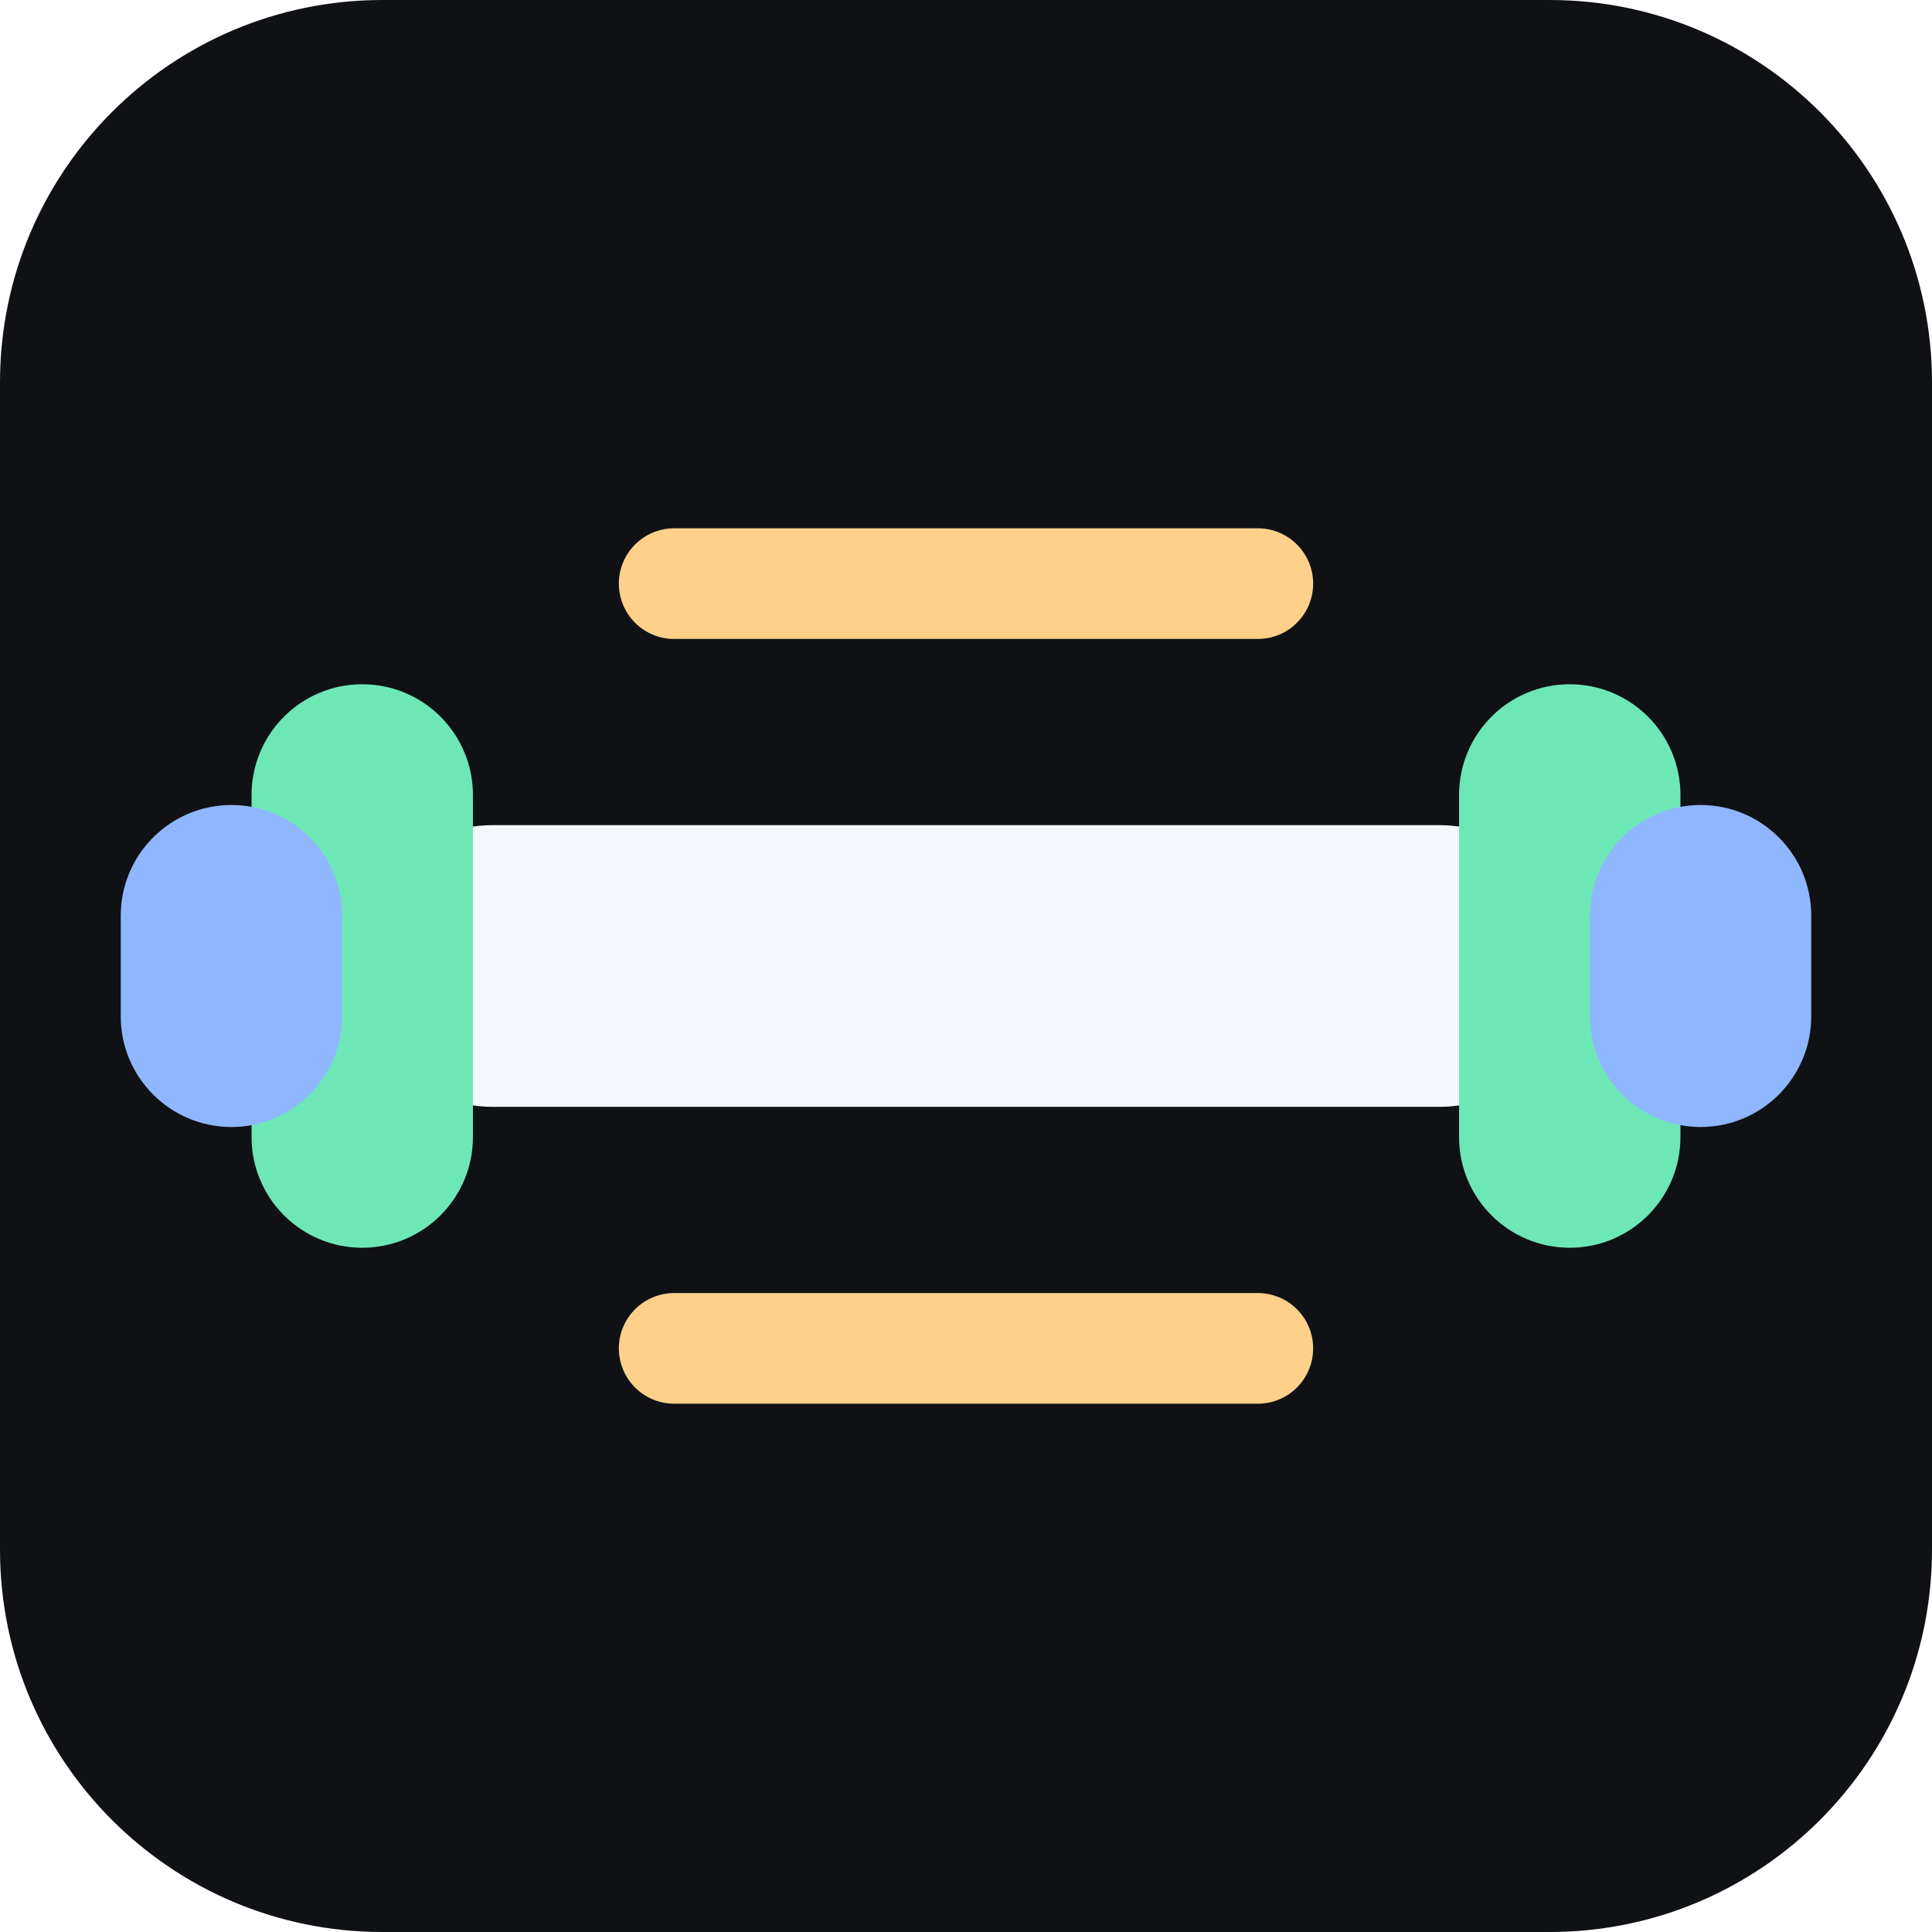
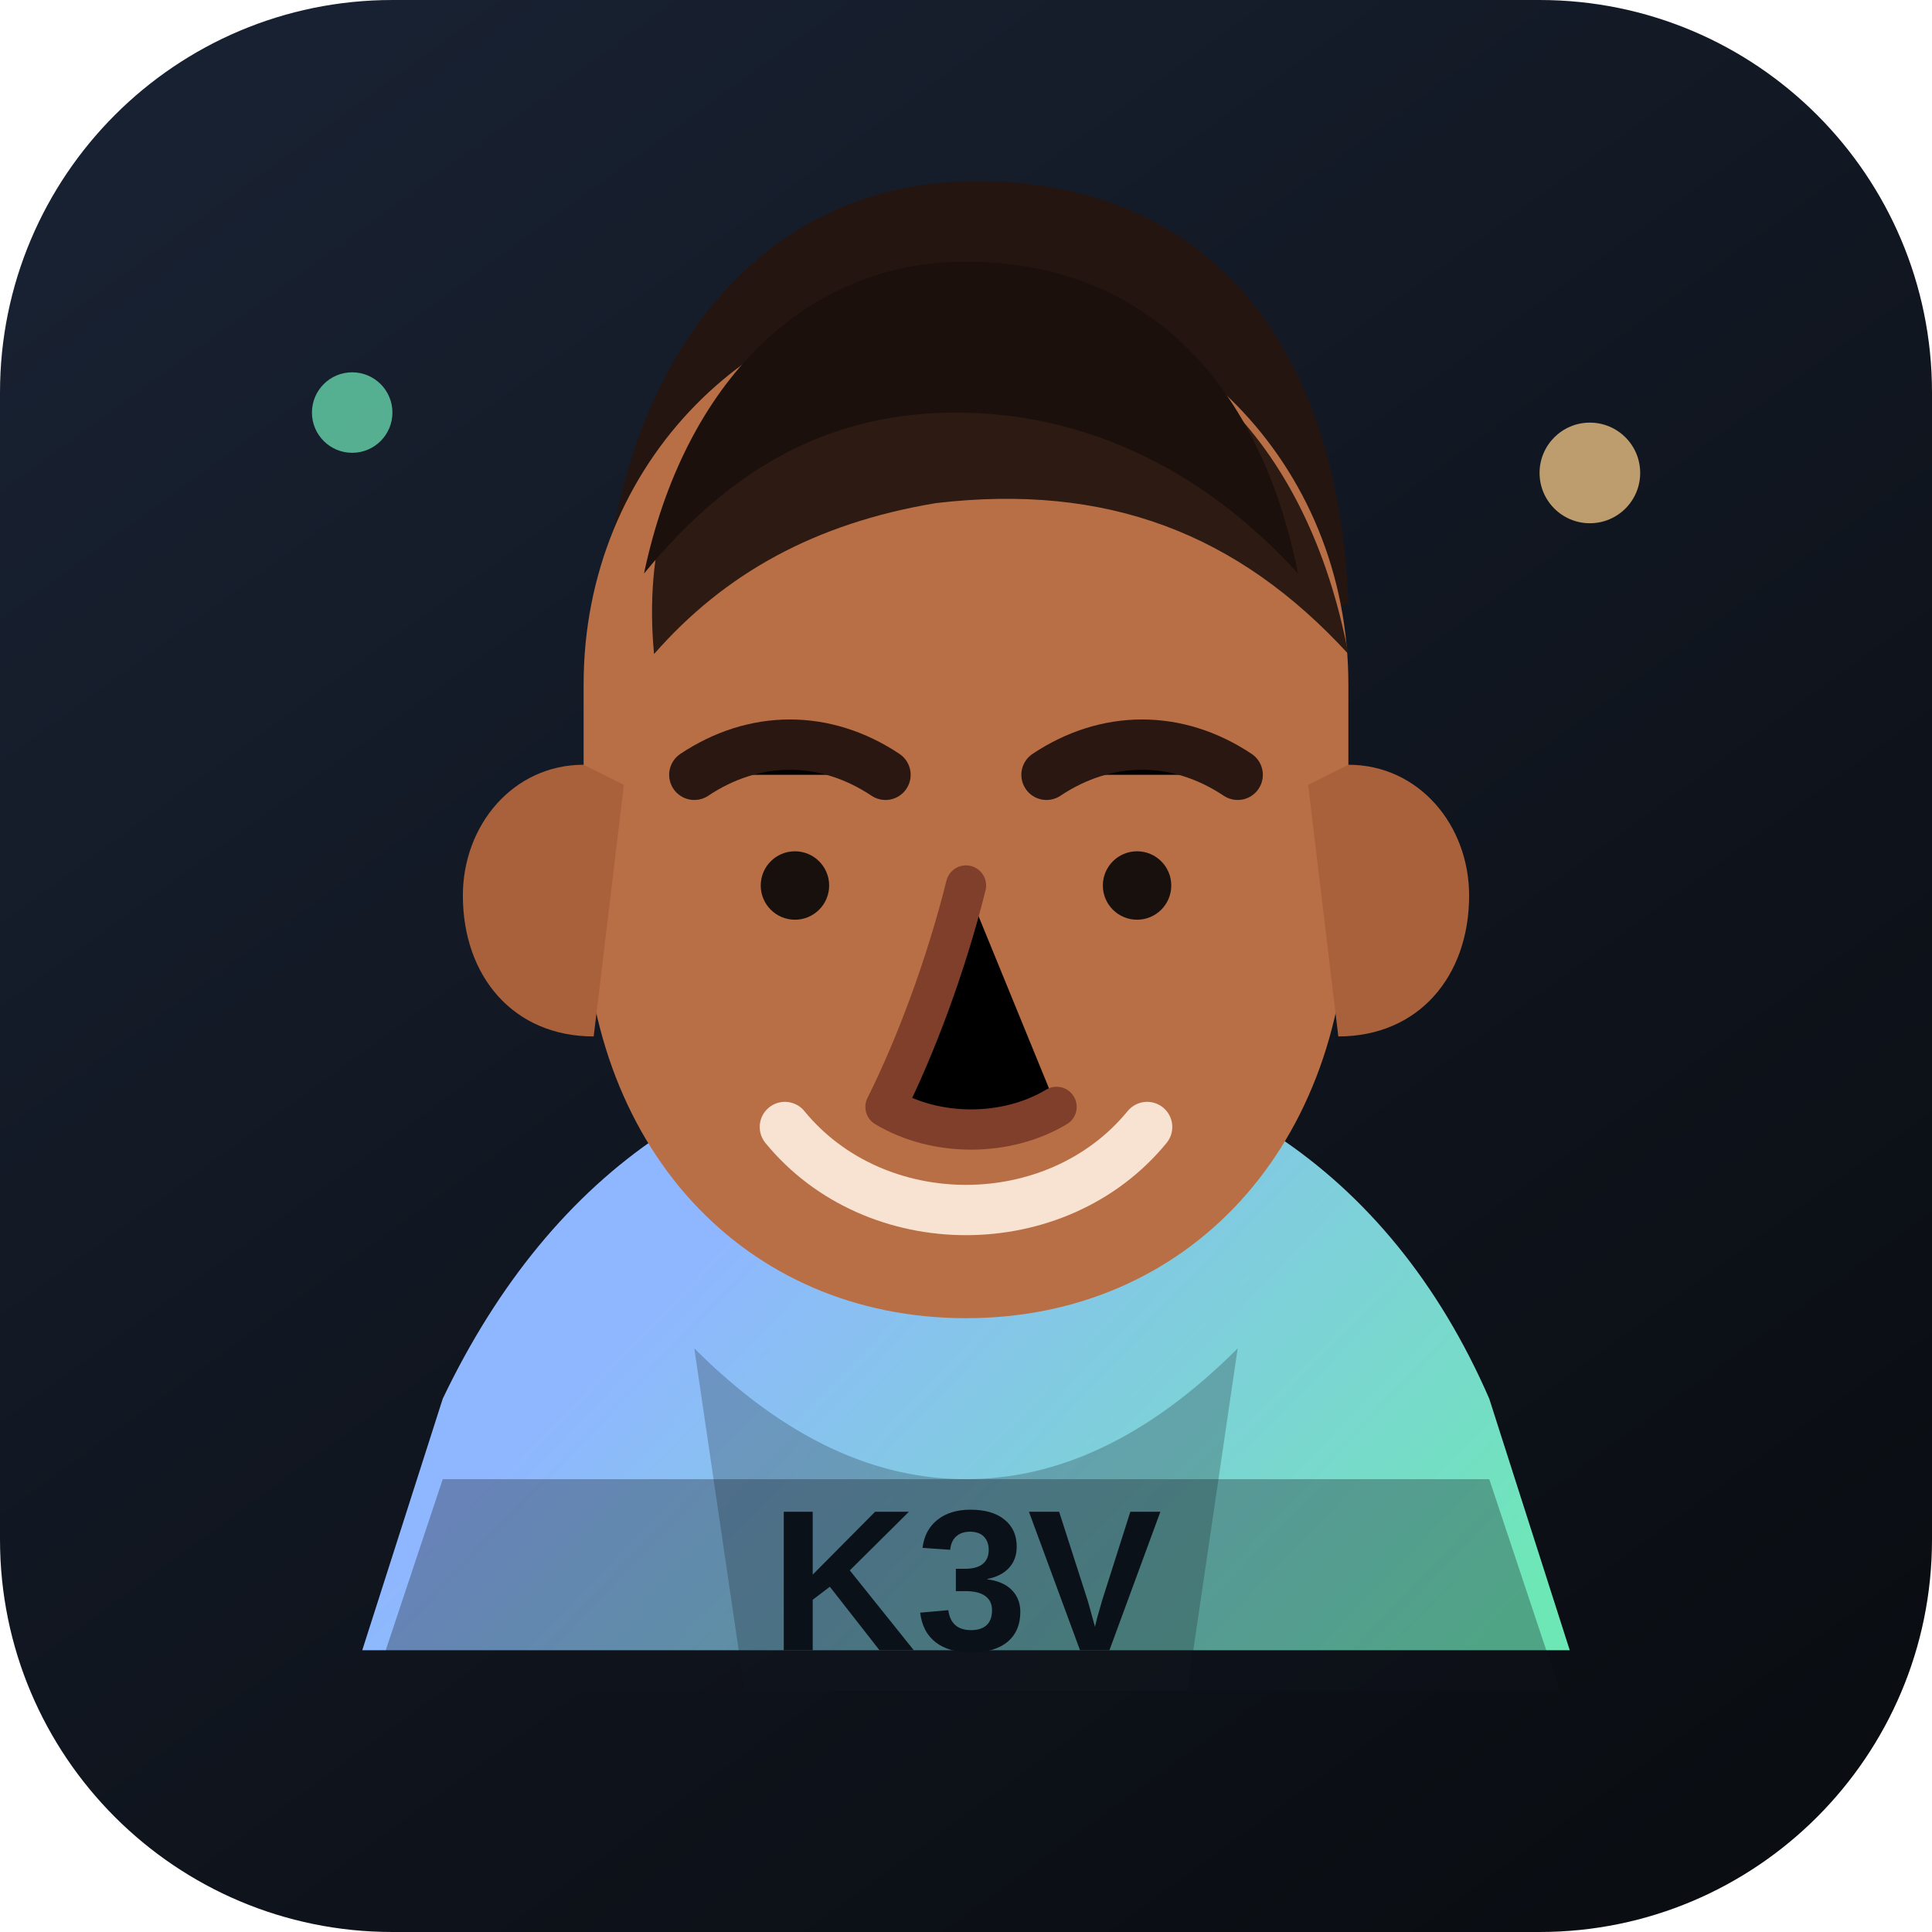
- <svg xmlns="http://www.w3.org/2000/svg" viewBox="0 0 192 192">
-   <rect width="192" height="192" rx="38" fill="#0f1115" />
-   <rect x="35" y="82" width="122" height="28" rx="14" fill="#f4f7fb" />
-   <rect x="25" y="68" width="22" height="56" rx="11" fill="#6ee7b7" />
-   <rect x="145" y="68" width="22" height="56" rx="11" fill="#6ee7b7" />
-   <rect x="12" y="80" width="22" height="32" rx="11" fill="#8fb7ff" />
-   <rect x="158" y="80" width="22" height="32" rx="11" fill="#8fb7ff" />
-   <path d="M67 58h58M67 134h58" stroke="#ffd08a" stroke-width="11" stroke-linecap="round" />
+ <svg xmlns="http://www.w3.org/2000/svg" viewBox="0 0 192 192" role="img" aria-label="Smiling Hispanic athlete logo">
+   <defs>
+     <linearGradient id="bg" x1="30" y1="8" x2="161" y2="188" gradientUnits="userSpaceOnUse">
+       <stop stop-color="#182131" />
+       <stop offset="0.6" stop-color="#0f141d" />
+       <stop offset="1" stop-color="#0a0d12" />
+     </linearGradient>
+     <linearGradient id="shirt" x1="67" y1="128" x2="126" y2="185" gradientUnits="userSpaceOnUse">
+       <stop stop-color="#8fb7ff" />
+       <stop offset="1" stop-color="#6ee7b7" />
+     </linearGradient>
+   </defs>
+   <rect width="192" height="192" rx="39" fill="url(#bg)" />
+   <circle cx="35" cy="41" r="4" fill="#6ee7b7" opacity="0.72" />
+   <circle cx="158" cy="47" r="5" fill="#ffd08a" opacity="0.72" />
+   <path d="M44 139c11-23 29-35 52-35s42 12 52 35l8 25H36l8-25Z" fill="url(#shirt)" />
+   <path d="M69 134c9 9 18 13 27 13s18-4 27-13l-5 34H74l-5-34Z" fill="#121a24" opacity="0.25" />
+   <path d="M60 60c2-25 16-42 37-42 23 0 36 16 37 42l-7 2c-9-10-18-15-29-15s-22 5-31 15l-7-2Z" fill="#241510" />
+   <path d="M58 68c0-22 17-39 38-39s38 17 38 39v21c0 25-16 42-38 42s-38-17-38-42V68Z" fill="#b96f45" />
+   <path d="M58 76c-7 0-12 6-12 13 0 8 5 14 13 14l3-25-4-2ZM134 76c7 0 12 6 12 13 0 8-5 14-13 14l-3-25 4-2Z" fill="#a9613c" />
+   <path d="M65 65c7-8 16-13 28-15 17-2 30 3 41 15-4-21-17-35-38-35-20 0-33 14-31 35Z" fill="#2d1a13" />
+   <path d="M69 77c6-4 13-4 19 0M104 77c6-4 13-4 19 0" stroke="#2a1711" stroke-width="5" stroke-linecap="round" />
+   <circle cx="79" cy="88" r="3.4" fill="#17100d" />
+   <circle cx="113" cy="88" r="3.4" fill="#17100d" />
+   <path d="M96 88c-2 8-5 16-8 22 5 3 12 3 17 0" stroke="#7f3f2b" stroke-width="4" stroke-linecap="round" stroke-linejoin="round" />
+   <path d="M78 112c9 11 27 11 36 0" fill="none" stroke="#f8e2d2" stroke-width="5" stroke-linecap="round" />
+   <path d="M64 57c4-19 16-31 32-31 17 0 29 11 33 31-10-11-22-16-34-16-12 0-22 5-31 16Z" fill="#1b100c" />
+   <path d="M44 147h104l7 21H37l7-21Z" fill="#0f141d" opacity="0.32" />
+   <text x="96" y="164" text-anchor="middle" font-family="Arial, sans-serif" font-weight="900" font-size="20" letter-spacing="0" fill="#0b1119">K3V</text>
</svg>
